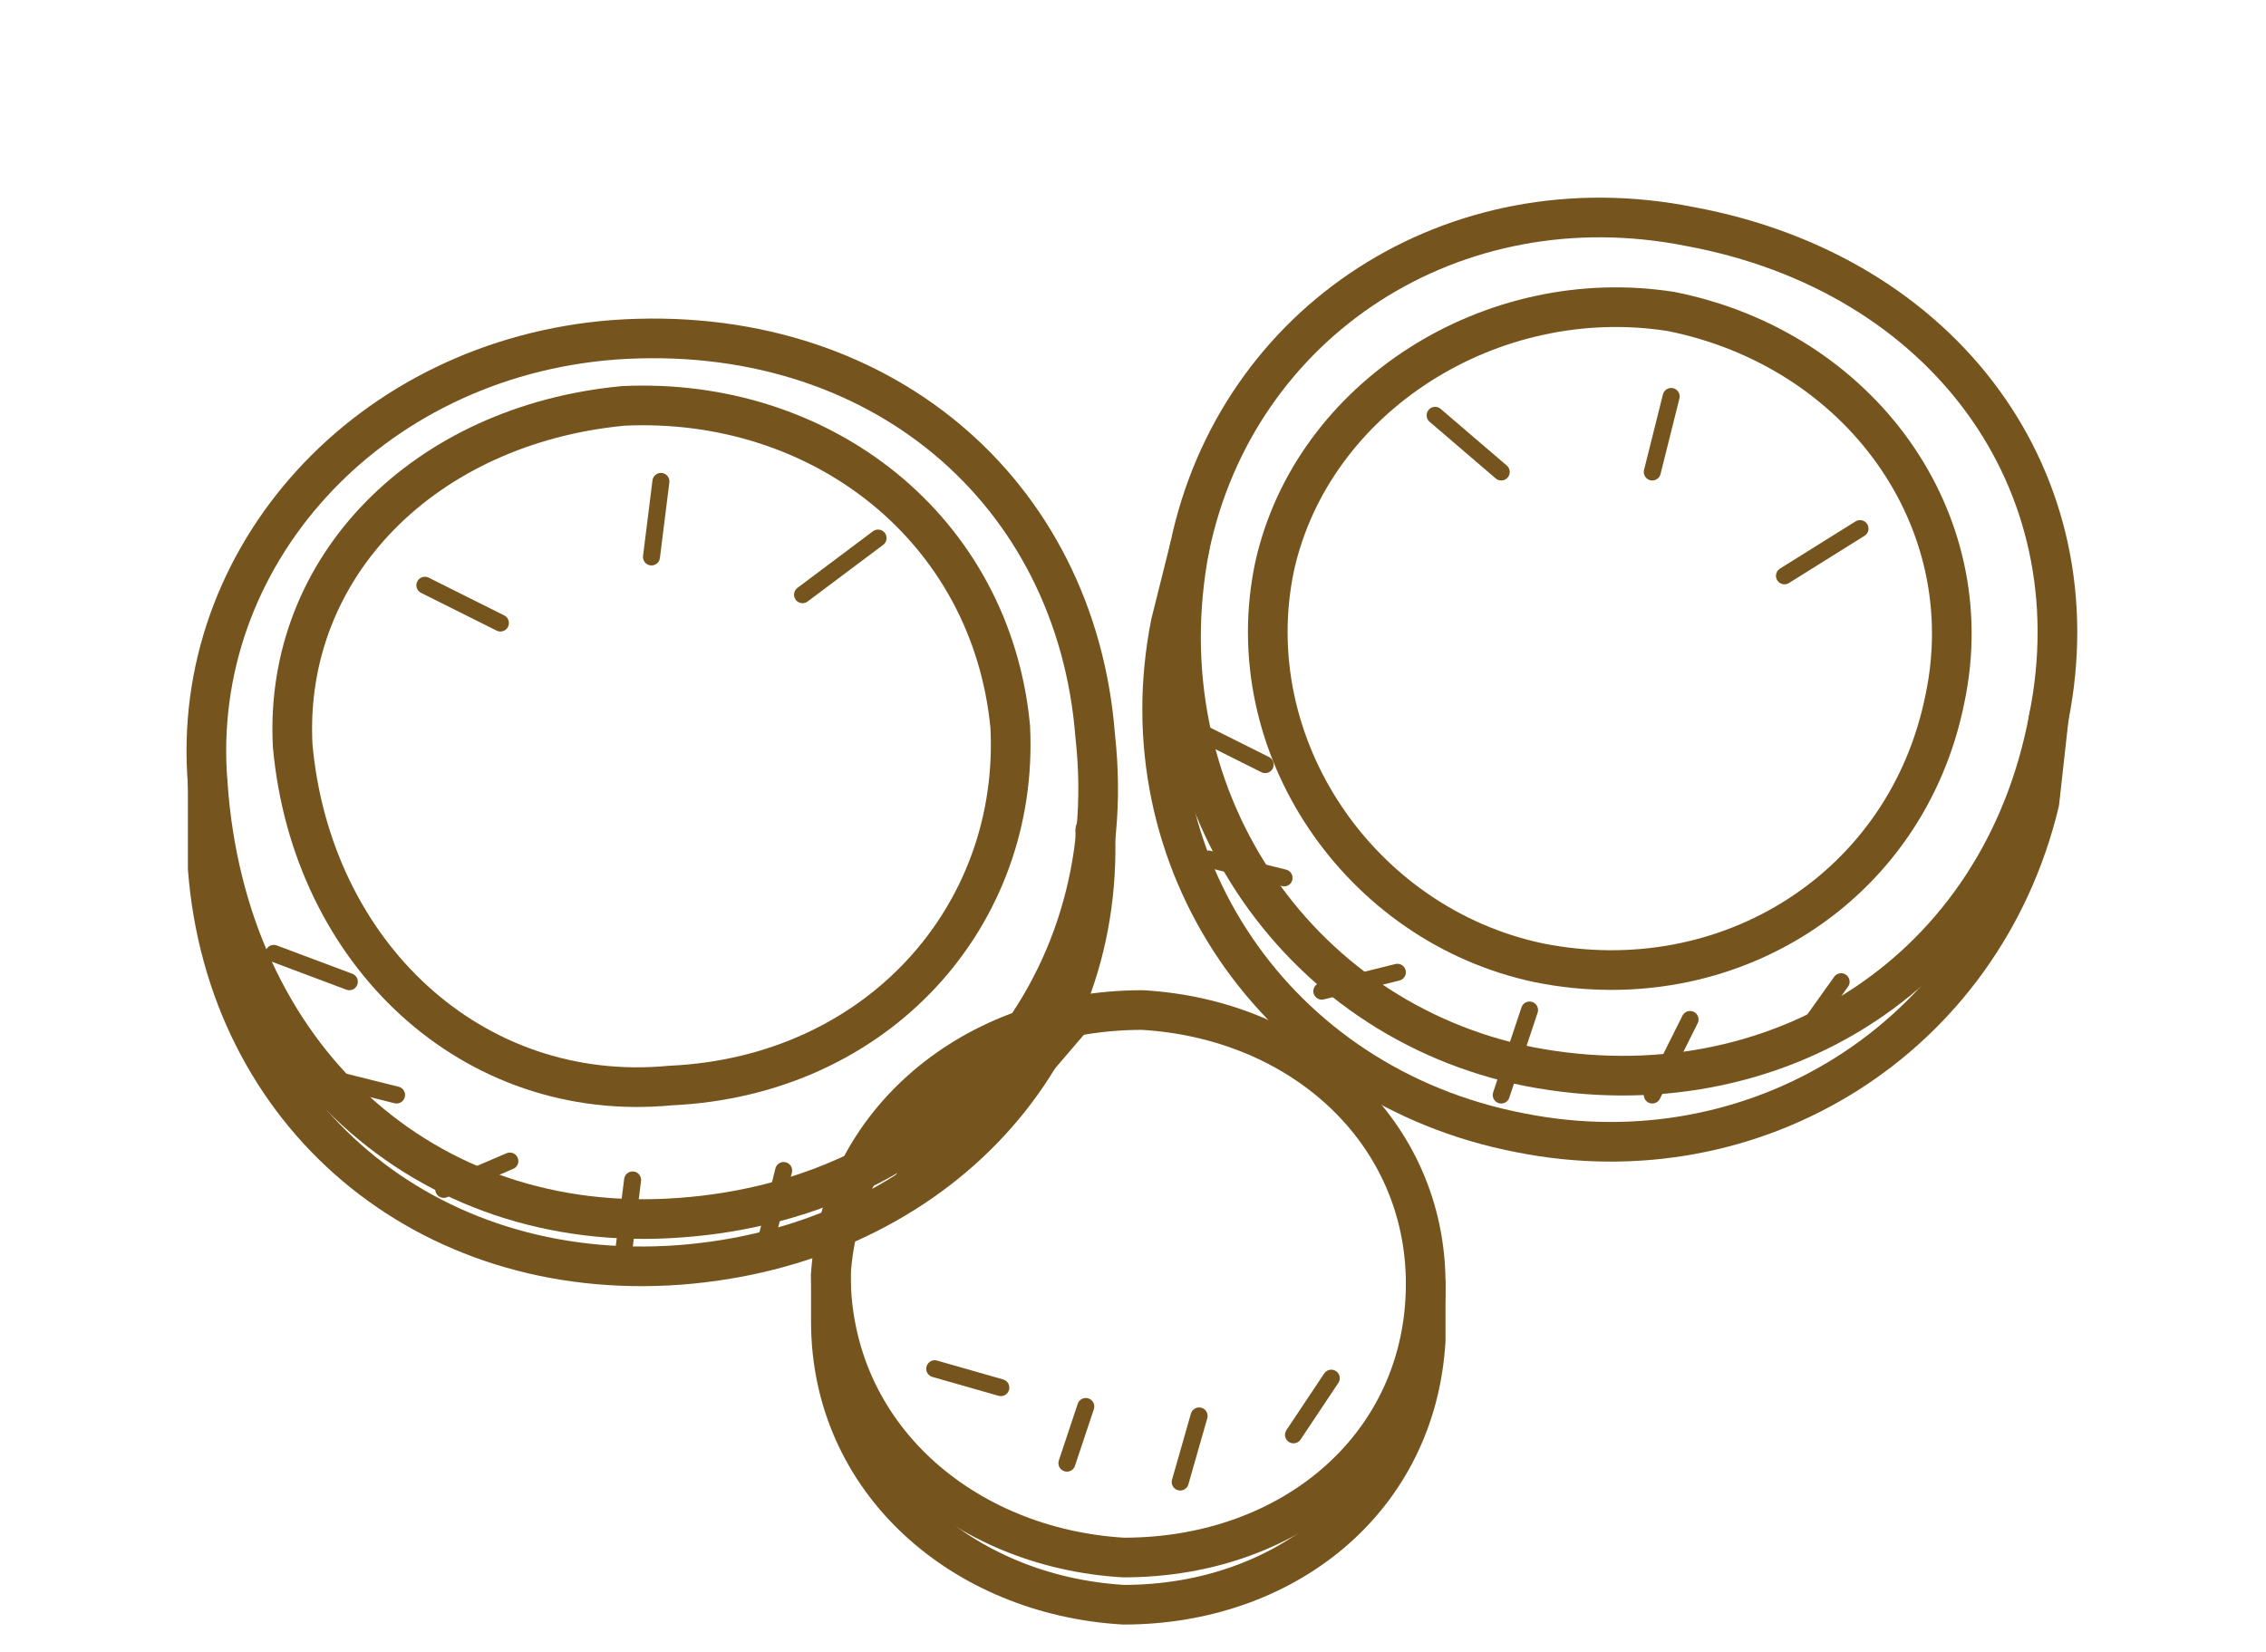
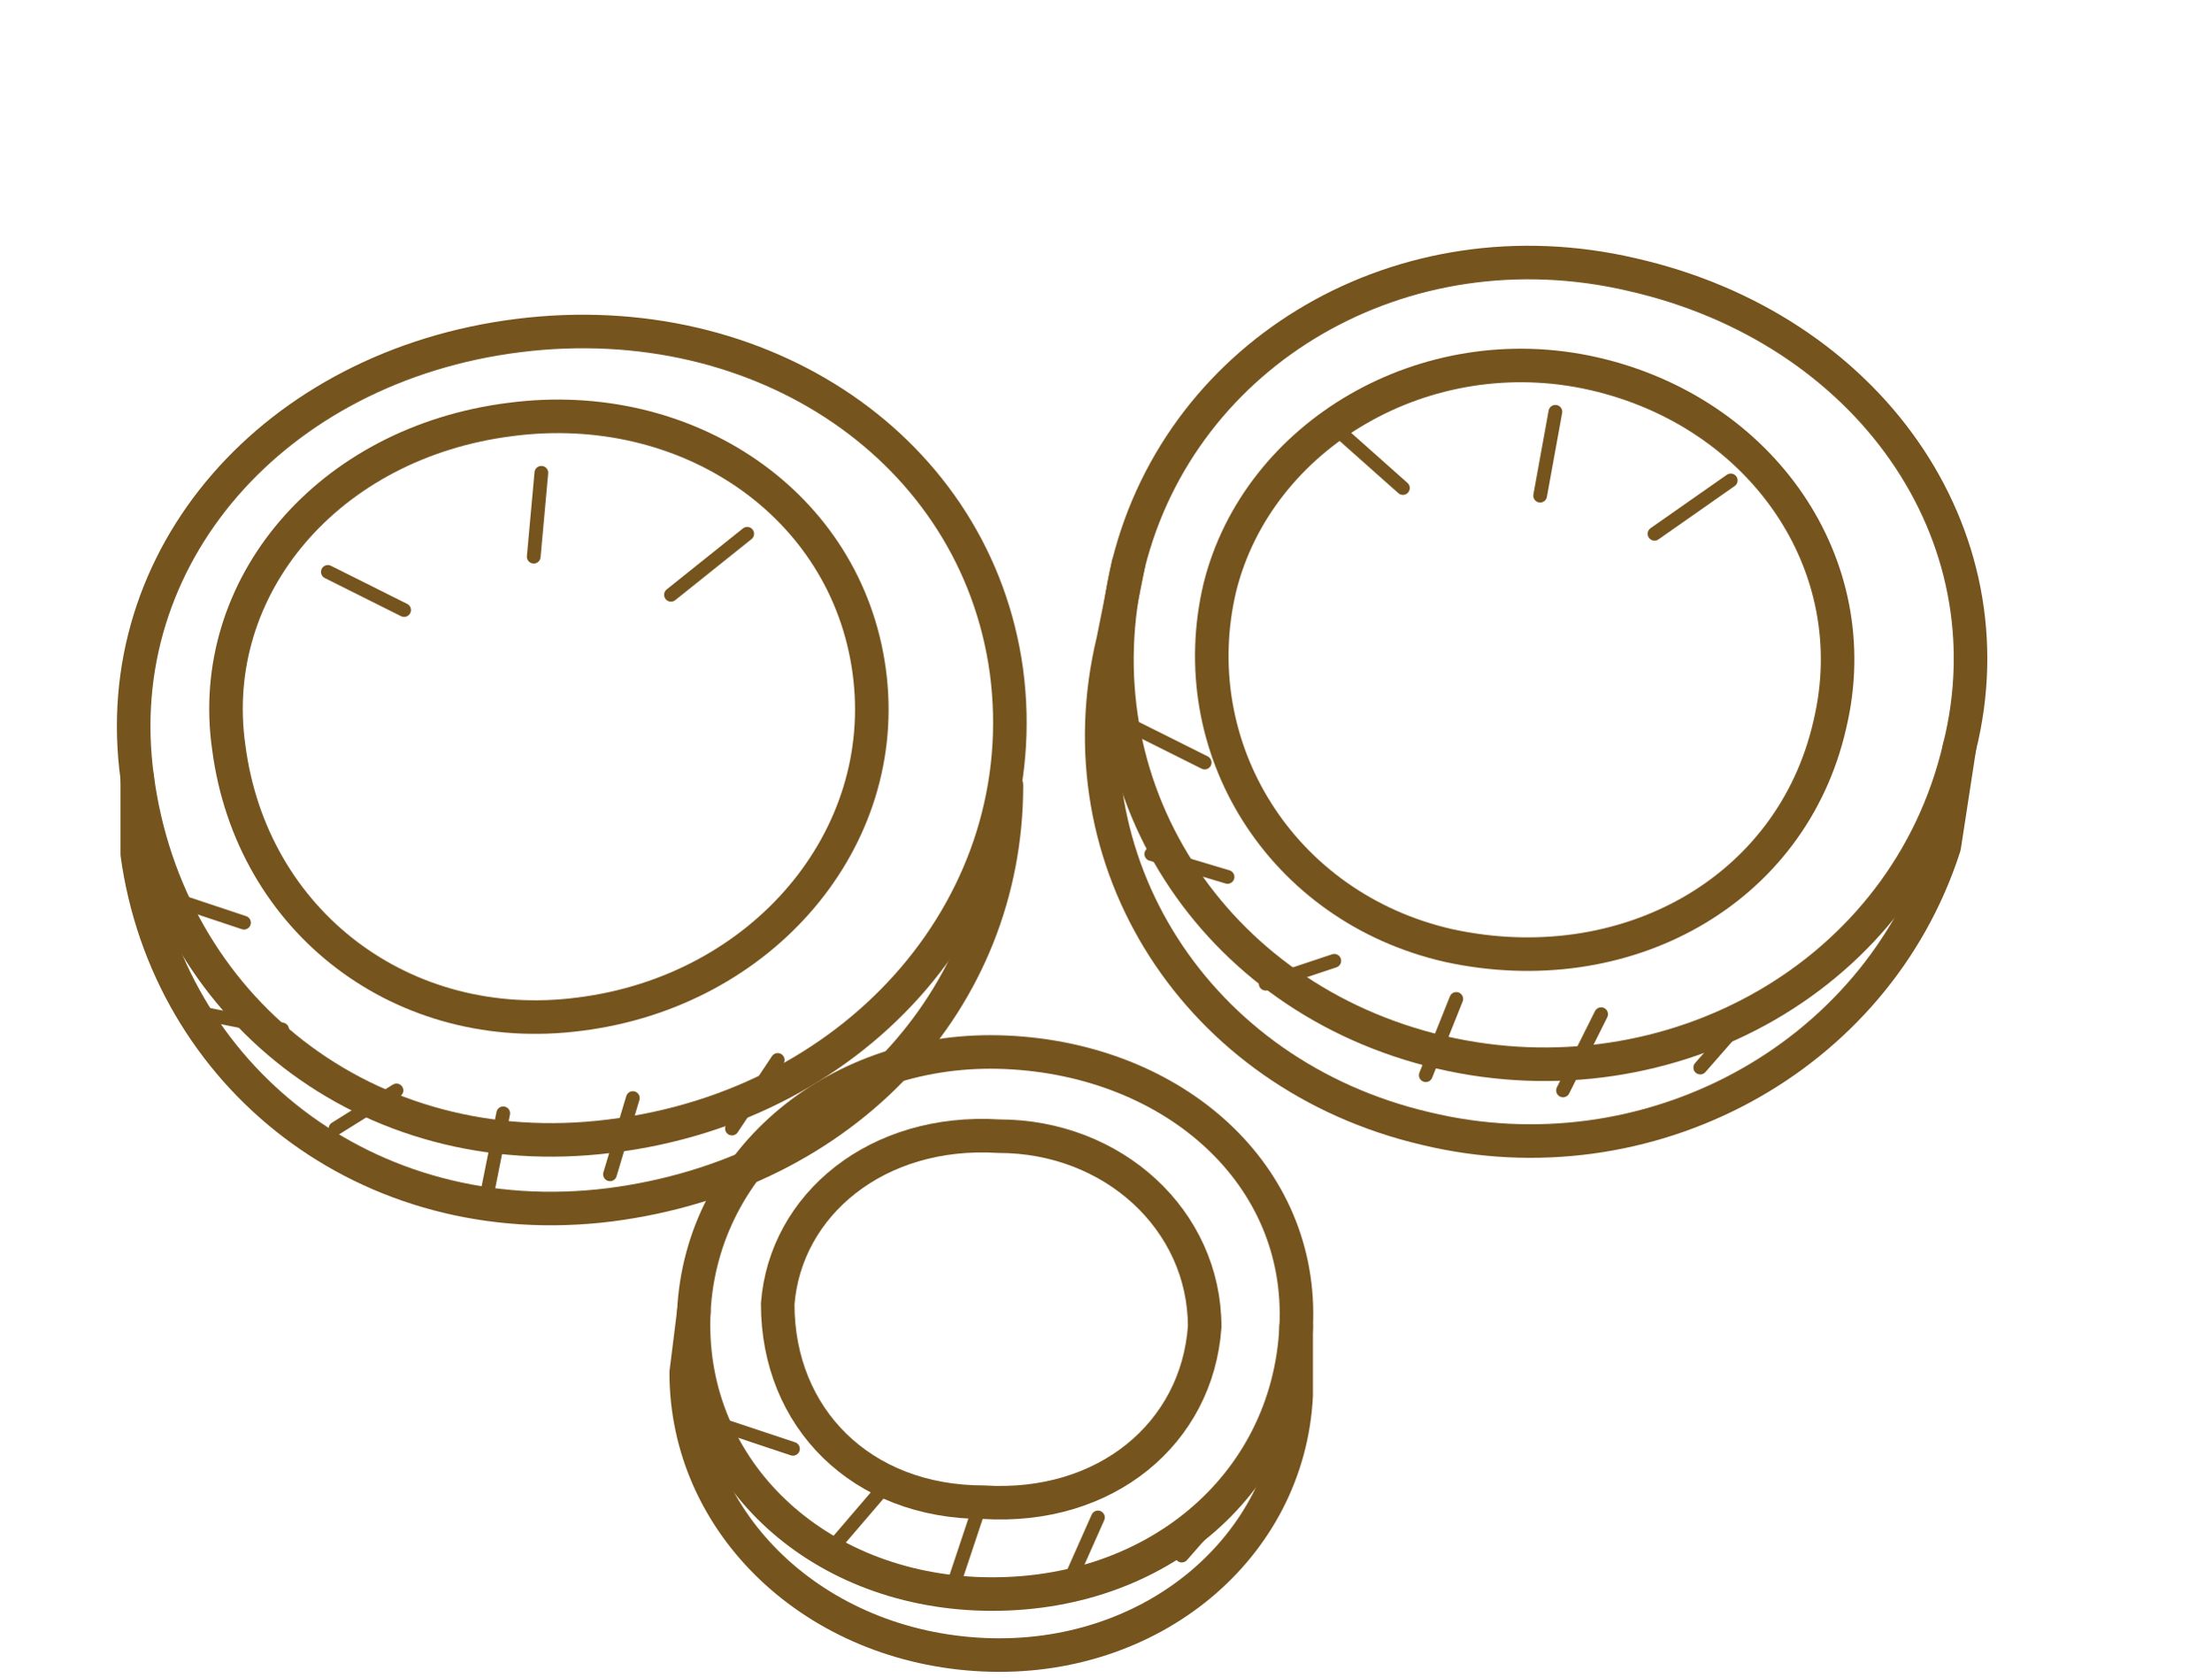
- <svg xmlns="http://www.w3.org/2000/svg" viewBox="0 0 240 175" fill="none" stroke="#76541E" stroke-linecap="round" stroke-linejoin="round">
-   <g stroke-width="4.2">
-     <path d="M22 83C20 59 39 38 65 36c28-2 49 16 51 42 3 27-16 49-44 51-27 2-48-17-50-46Z" />
-     <path d="M22 83v9c2 26 23 44 50 42 26-2 45-21 44-46" />
-     <path d="M31 79c-1-19 14-34 35-36 21-1 39 13 41 34 1 20-14 37-36 38-21 2-38-14-40-36Z" />
-     <path d="M126 58c5-24 28-39 53-34 27 5 43 27 38 52-5 27-29 42-55 37-25-5-41-29-36-55Z" />
-     <path d="M126 58l-2 8c-5 25 11 49 37 54 25 5 49-10 55-35l1-9" />
-     <path d="M135 60c4-18 23-30 42-27 20 4 33 22 29 41-4 20-23 32-43 28-19-4-32-23-28-42Z" />
-     <path d="M88 135c1-16 15-28 33-28 17 1 30 13 30 29 0 17-14 29-32 29-17-1-31-13-31-30Z" />
-     <path d="M88 135v5c0 17 14 29 31 30 17 0 31-11 32-28v-6" />
+ <svg xmlns="http://www.w3.org/2000/svg" viewBox="0 0 290 220" fill="none" stroke="#76541E" stroke-linecap="round" stroke-linejoin="round">
+   <g stroke-width="4.4">
+     <path d="M18 102c-4-29 18-54 50-58 32-4 60 15 64 44 4 30-19 57-52 61-32 4-58-17-62-47Z" />
+     <path d="M18 102v10c4 29 30 50 62 46 31-4 52-27 52-55" />
+     <path d="M30 98c-3-21 13-40 37-43 23-3 44 11 47 33 3 22-14 42-38 45-23 3-43-12-46-35Z" />
+     <path d="M148 74c7-28 36-45 66-38 31 7 50 34 43 62-7 30-38 47-68 40-30-7-48-35-41-64Z" />
+     <path d="m148 74-2 10c-7 29 11 57 41 64 29 7 59-9 68-37l2-13" />
+     <path d="M160 77c5-20 27-33 49-28 22 5 36 25 31 46-5 22-27 34-50 29-22-5-35-26-30-47Z" />
+     <path d="M91 172c1-20 19-35 41-34 22 1 39 16 38 36-1 21-19 36-42 35-22-1-38-17-37-37Z" />
+     <path d="m91 172-1 8c0 20 17 36 39 37 22 1 40-14 41-34v-9" />
+     <path d="M102 171c1-13 13-23 29-22 15 0 27 11 27 25-1 14-13 24-29 23-16 0-27-11-27-26Z" />
  </g>
  <g stroke-width="1.8">
-     <path d="m29 101 8 3m-3 10 8 2m5 10 7-3m12 10 1-8m14 7 2-8m12 2 5-8m9-3 6-7" />
-     <path d="m126 77 8 4m-6 10 8 2m4 12 8-2m11 13 3-9m13 9 4-8m11 3 5-7m10-2 5-7" />
-     <path d="m99 145 7 2m7 8 2-6m10 8 2-7m10 2 4-6" />
-     <path d="m45 62 8 4m17-15-1 8m24-2-8 6m67-19 7 6m18-8-2 8m22 6-8 5" />
+     <path d="m23 118 9 3m-5 12 10 2m7 13 8-5m12 13 2-10m14 8 3-10m13 4 6-9m10-2 8-8" />
+     <path d="m148 95 10 5m-7 12 10 3m5 14 9-3m12 15 4-10m14 12 5-10m13 7 7-8m10 1 8-9" />
+     <path d="m95 187 9 3m6 12 6-7m9 13 3-9m12 9 4-9m11 5 7-8" />
+     <path d="m43 75 10 5m18-18-1 11m28-3-10 8m87-22 9 8m20-10-2 11m25-2-10 7" />
  </g>
</svg>
